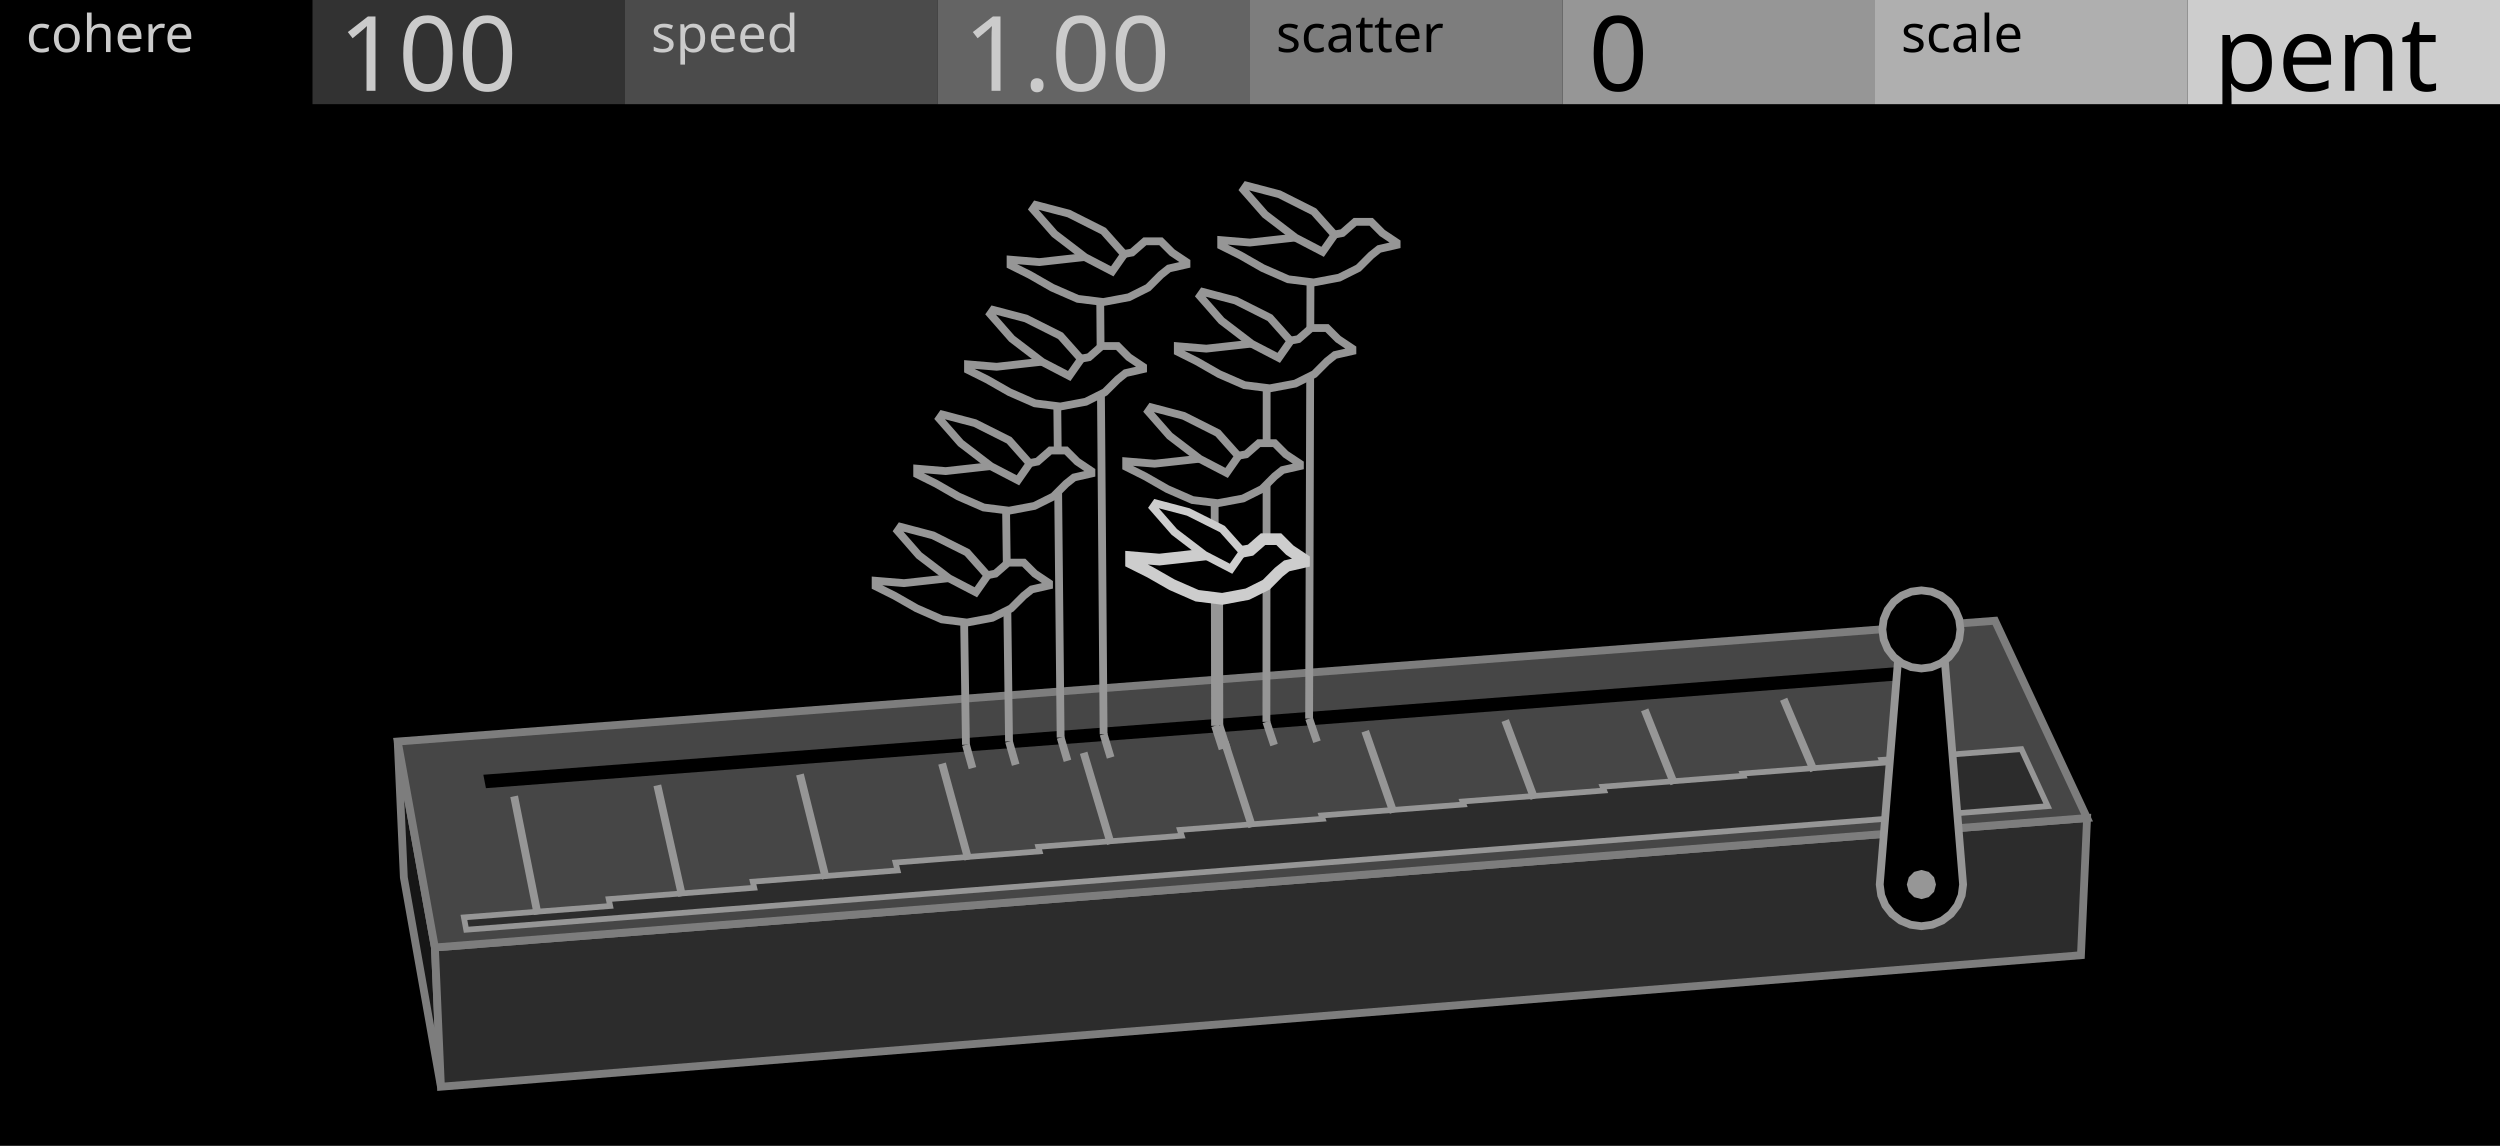
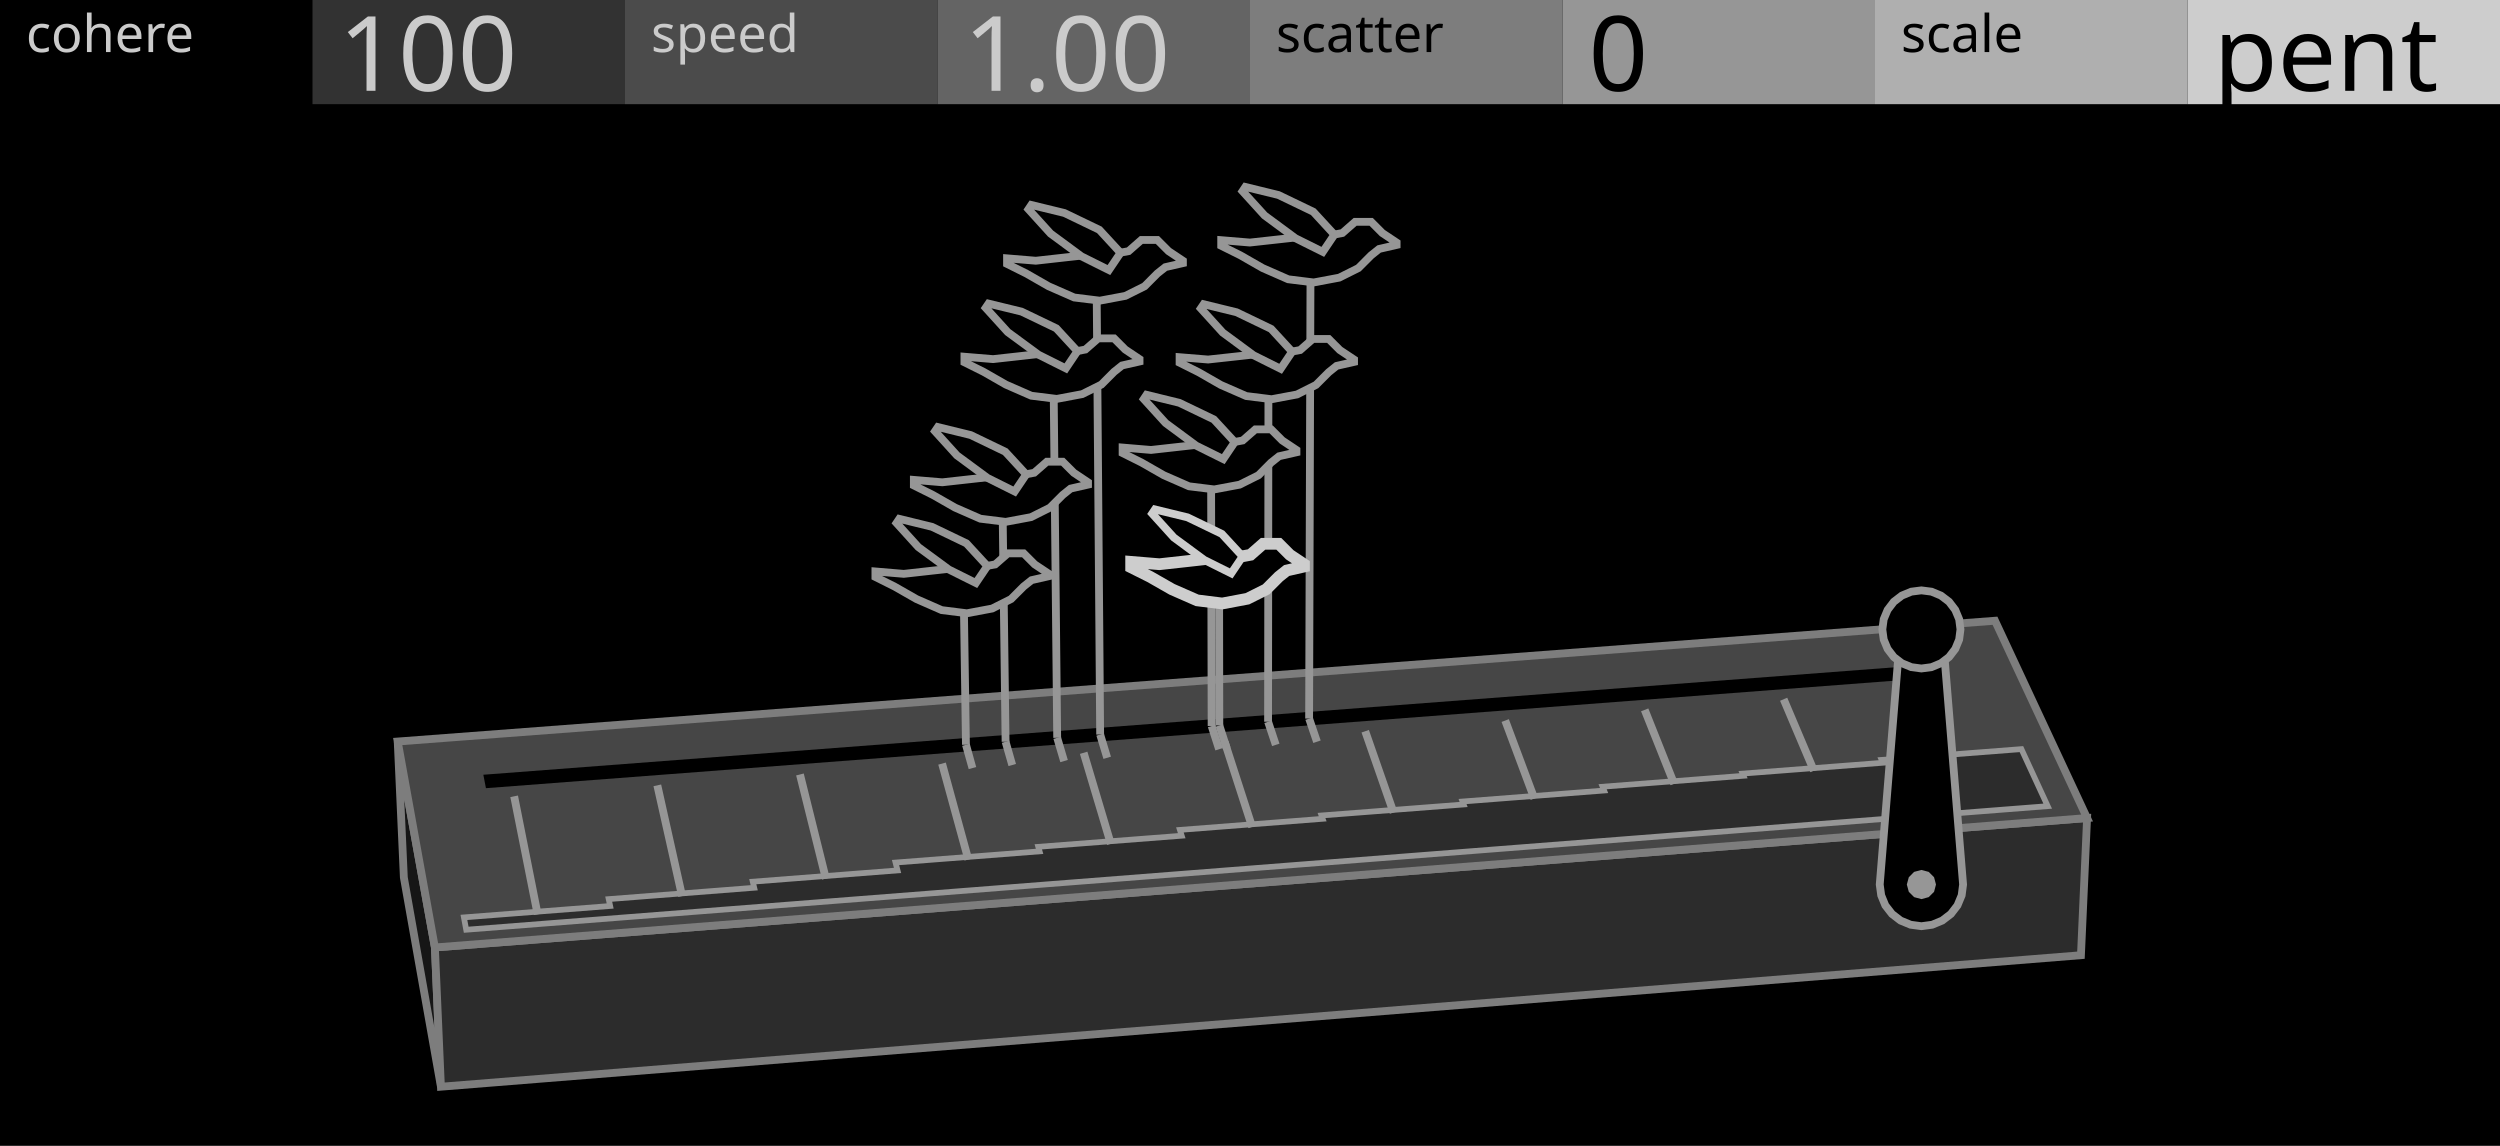
<svg xmlns="http://www.w3.org/2000/svg" width="480" height="220" viewBox="0 0 480 220">
  <g id="preview_canvas">
    <rect x="0" y="0" width="480" height="220" fill="#000000" stroke="none" />
  </g>
  <g id="preview_header">
    <rect x="0" y="0" width="60" height="20" fill="#000000" stroke="none" />
    <rect x="60" y="0" width="60" height="20" fill="#323232" stroke="none" />
    <rect x="120" y="0" width="60" height="20" fill="#4B4B4B" stroke="none" />
    <rect x="180" y="0" width="60" height="20" fill="#646464" stroke="none" />
    <rect x="240" y="0" width="60" height="20" fill="#7D7D7D" stroke="none" />
    <rect x="300" y="0" width="60" height="20" fill="#969696" stroke="none" />
    <rect x="360" y="0" width="60" height="20" fill="#AFAFAF" stroke="none" />
    <rect x="420" y="0" width="60" height="20" fill="#CDCDCD" stroke="none" />
    <text transform="matrix(1 0 0 1 5 10)" fill="#CBCBCB" stroke="none" font-family="UniversNextPro-Light" font-size="10px">cohere</text>
    <text transform="matrix(1 0 0 1 125 10)" fill="#CBCBCB" stroke="none" font-family="UniversNextPro-Light" font-size="10px">speed</text>
    <text transform="matrix(1 0 0 1 245 10)" fill="#000000" stroke="none" font-family="UniversNextPro-Light" font-size="10px">scatter</text>
    <text transform="matrix(1 0 0 1 365 10)" fill="#000000" stroke="none" font-family="UniversNextPro-Light" font-size="10px">scale</text>
    <text transform="matrix(1 0 0 1 65 17.44)" fill="#CBCBCB" stroke="none" font-family="UniversNextPro-Light" font-size="20px">100</text>
    <text transform="matrix(1 0 0 1 185 17.44)" fill="#CBCBCB" stroke="none" font-family="UniversNextPro-Light" font-size="20px">1.00</text>
    <text transform="matrix(1 0 0 1 305 17.44)" fill="#000000" stroke="none" font-family="UniversNextPro-Light" font-size="20px">0</text>
    <text transform="matrix(1 0 0 1 425 17.44)" fill="#000000" stroke="none" font-family="UniversNextPro-Light" font-size="20px">pent</text>
  </g>
  <path d="M 83.5 181.91 L 76.36 142.37 L 77.54 168.48 L 84.66 208.65 Z" fill="#161616" stroke="#7D7D7D" stroke-width="1.5" />
  <path d="M 83.5 181.91 L 400.72 157.06 L 399.54 183.4 L 84.66 208.65 Z" fill="#2C2C2C" stroke="#7D7D7D" stroke-width="1.5" />
  <path d="M 83.5 181.91 L 400.72 157.06 L 383.04 119.18 L 76.36 142.37 Z" fill="#464646" stroke="#7D7D7D" stroke-width="1.5" />
  <path d="M 93.3 151.33 L 373.05 129.98 L 371.92 127.5 L 92.8 148.75 Z" fill="#000000" stroke="none" stroke-width="0" />
  <path d="M 89.51 178.51 L 393.16 154.78 L 388.11 143.83 L 361.28 145.9 L 361.52 146.45 L 334.58 148.53 L 334.75 148.95 L 307.7 151.05 L 307.99 151.78 L 280.81 153.89 L 281.02 154.46 L 253.73 156.57 L 253.95 157.21 L 226.54 159.34 L 226.89 160.46 L 199.35 162.59 L 199.6 163.46 L 171.94 165.61 L 172.33 167.12 L 144.53 169.28 L 144.81 170.45 L 116.87 172.63 L 117.15 173.95 L 89.07 176.14 Z" fill="#2C2C2C" stroke="#969696" stroke-width="1.1" />
  <path d="M 103.96 175.4 L 99.45 152.74 L 97.98 153.04 L 102.49 175.69 Z" fill="#969696" stroke="none" stroke-width="0" />
  <path d="M 131.69 171.88 L 126.94 150.62 L 125.47 150.95 L 130.23 172.21 Z" fill="#969696" stroke="none" stroke-width="0" />
  <path d="M 159.3 168.52 L 154.32 148.51 L 152.86 148.88 L 157.84 168.88 Z" fill="#969696" stroke="none" stroke-width="0" />
  <path d="M 186.64 164.83 L 181.6 146.41 L 180.15 146.81 L 185.2 165.23 Z" fill="#969696" stroke="none" stroke-width="0" />
  <path d="M 214 161.8 L 208.78 144.32 L 207.34 144.75 L 212.56 162.23 Z" fill="#969696" stroke="none" stroke-width="0" />
  <path d="M 241.13 158.54 L 235.85 142.23 L 234.43 142.69 L 239.7 159 Z" fill="#969696" stroke="none" stroke-width="0" />
  <path d="M 268.27 155.76 L 262.83 140.15 L 261.41 140.64 L 266.85 156.25 Z" fill="#969696" stroke="none" stroke-width="0" />
  <path d="M 295.3 153.06 L 289.7 138.08 L 288.3 138.61 L 293.89 153.58 Z" fill="#969696" stroke="none" stroke-width="0" />
  <path d="M 322.13 150.21 L 316.48 136.02 L 315.08 136.57 L 320.74 150.76 Z" fill="#969696" stroke="none" stroke-width="0" />
  <path d="M 348.96 147.68 L 343.15 133.96 L 341.77 134.55 L 347.58 148.26 Z" fill="#969696" stroke="none" stroke-width="0" />
  <path d="M 375.61 145.03 L 369.73 131.92 L 368.36 132.53 L 374.24 145.65 Z" fill="#969696" stroke="none" stroke-width="0" />
  <path d="M 376.91 169.83 L 376.64 171.9 L 375.84 173.83 L 374.57 175.48 L 372.91 176.75 L 370.98 177.55 L 368.91 177.83 L 366.84 177.55 L 364.91 176.75 L 363.26 175.48 L 361.98 173.83 L 361.19 171.9 L 360.91 169.83 L 364.91 120.85 L 372.91 120.85 Z" fill="#000000" stroke="#969696" stroke-width="1.5" />
  <path d="M 371.71 169.83 L 371.34 171.23 L 370.31 172.25 L 368.91 172.63 L 367.51 172.25 L 366.49 171.23 L 366.11 169.83 L 366.49 168.43 L 367.51 167.4 L 368.91 167.03 L 370.31 167.4 L 371.34 168.43 Z" fill="#969696" stroke="none" stroke-width="0" />
  <path d="M 376.41 120.85 L 376.16 122.79 L 375.41 124.6 L 374.22 126.15 L 372.66 127.34 L 370.85 128.09 L 368.91 128.35 L 366.97 128.09 L 365.16 127.34 L 363.61 126.15 L 362.42 124.6 L 361.67 122.79 L 361.41 120.85 L 361.67 118.9 L 362.42 117.1 L 363.61 115.54 L 365.16 114.35 L 366.97 113.6 L 368.91 113.35 L 370.85 113.6 L 372.66 114.35 L 374.22 115.54 L 375.41 117.1 L 376.16 118.9 Z" fill="#000000" stroke="#969696" stroke-width="1.5" />
  <path d="M 184.74 143.2 L 185.99 147.67 L 187.43 147.27 L 186.19 142.79 Z" fill="#969696" stroke="none" stroke-width="0" />
-   <path d="M 186.21 142.98 L 185.82 116.49 L 184.32 116.51 L 184.71 143.01 Z" fill="#969696" stroke="none" stroke-width="0" />
-   <path d="M 193.01 142.57 L 194.29 147.04 L 195.73 146.63 L 194.45 142.16 Z" fill="#969696" stroke="none" stroke-width="0" />
-   <path d="M 194.48 142.36 L 193.88 95 L 192.38 95.02 L 192.98 142.37 Z" fill="#969696" stroke="none" stroke-width="0" />
-   <path d="M 202.92 141.82 L 204.24 146.29 L 205.68 145.86 L 204.36 141.4 Z" fill="#969696" stroke="none" stroke-width="0" />
-   <path d="M 204.39 141.6 L 203.72 74.99 L 202.22 75.01 L 202.89 141.62 Z" fill="#969696" stroke="none" stroke-width="0" />
-   <path d="M 211.17 141.2 L 212.52 145.66 L 213.96 145.22 L 212.61 140.76 Z" fill="#969696" stroke="none" stroke-width="0" />
-   <path d="M 212.64 140.98 L 211.97 54.92 L 210.47 54.93 L 211.14 140.99 Z" fill="#969696" stroke="none" stroke-width="0" />
+   <path d="M 186.21 142.98 L 185.79 114.71 L 184.29 114.73 L 184.71 143.01 Z" fill="#969696" stroke="none" stroke-width="0" />
+   <path d="M 192.35 142.62 L 193.63 147.09 L 195.07 146.68 L 193.79 142.21 Z" fill="#969696" stroke="none" stroke-width="0" />
+   <path d="M 193.82 142.41 L 193.24 97.15 L 191.74 97.17 L 192.32 142.43 Z" fill="#969696" stroke="none" stroke-width="0" />
+   <path d="M 202.26 141.87 L 203.58 146.34 L 205.02 145.91 L 203.7 141.45 Z" fill="#969696" stroke="none" stroke-width="0" />
+   <path d="M 203.73 141.65 L 203.04 73.52 L 201.54 73.54 L 202.23 141.67 Z" fill="#969696" stroke="none" stroke-width="0" />
+   <path d="M 210.51 141.25 L 211.86 145.71 L 213.3 145.28 L 211.95 140.81 Z" fill="#969696" stroke="none" stroke-width="0" />
+   <path d="M 211.98 141.03 L 211.3 54.66 L 209.8 54.67 L 210.48 141.04 Z" fill="#969696" stroke="none" stroke-width="0" />
  <path d="M 233.4 139.52 L 234.84 143.97 L 236.26 143.5 L 234.83 139.06 Z" fill="#969696" stroke="none" stroke-width="0" />
-   <path d="M 234.86 139.29 L 234.82 111.96 L 233.32 111.97 L 233.36 139.29 Z" fill="#969696" stroke="none" stroke-width="0" />
-   <path d="M 232.58 139.58 L 234.01 144.03 L 235.44 143.57 L 234 139.12 Z" fill="#969696" stroke="none" stroke-width="0" />
-   <path d="M 234.04 139.35 L 233.96 93.58 L 232.46 93.58 L 232.54 139.35 Z" fill="#969696" stroke="none" stroke-width="0" />
-   <path d="M 242.43 138.83 L 243.91 143.28 L 245.33 142.8 L 243.86 138.36 Z" fill="#969696" stroke="none" stroke-width="0" />
-   <path d="M 243.9 138.6 L 243.95 71.51 L 242.45 71.51 L 242.4 138.6 Z" fill="#969696" stroke="none" stroke-width="0" />
+   <path d="M 234.86 139.29 L 234.82 112.85 L 233.32 112.85 L 233.36 139.29 Z" fill="#969696" stroke="none" stroke-width="0" />
+   <path d="M 231.92 139.63 L 233.35 144.08 L 234.78 143.62 L 233.35 139.17 Z" fill="#969696" stroke="none" stroke-width="0" />
+   <path d="M 233.38 139.4 L 233.28 90.94 L 231.78 90.94 L 231.88 139.4 Z" fill="#969696" stroke="none" stroke-width="0" />
+   <path d="M 242.76 138.81 L 244.24 143.25 L 245.66 142.78 L 244.19 138.34 Z" fill="#969696" stroke="none" stroke-width="0" />
+   <path d="M 244.22 138.57 L 244.29 73.6 L 242.79 73.6 L 242.72 138.57 Z" fill="#969696" stroke="none" stroke-width="0" />
  <path d="M 250.64 138.21 L 252.15 142.65 L 253.57 142.17 L 252.06 137.73 Z" fill="#969696" stroke="none" stroke-width="0" />
  <path d="M 252.1 137.98 L 252.37 51.17 L 250.87 51.16 L 250.6 137.97 Z" fill="#969696" stroke="none" stroke-width="0" />
-   <path d="M 201.41 111.96 L 201.41 112.41 L 198.08 113.17 L 196.56 114.38 L 194.14 116.8 L 190.51 118.62 L 185.67 119.53 L 180.83 118.92 L 175.99 116.8 L 171.75 114.38 L 168.12 112.57 L 168.12 111.51 L 173.57 111.96 L 179.01 111.36 L 184.46 110.75 L 188.7 110.6 L 191.12 110.14 L 193.54 108.03 L 196.56 108.03 L 198.68 110.14 Z" fill="#000000" stroke="#969696" stroke-width="1.5" />
-   <path d="M 187.36 113.72 L 182.22 111.04 L 176.44 106.63 L 172.34 101.94 L 172.89 101.15 L 179.13 102.79 L 185.69 106.08 L 189.62 110.5 Z" fill="#000000" stroke="#969696" stroke-width="1.5" />
-   <path d="M 209.55 90.45 L 209.55 90.91 L 206.21 91.67 L 204.69 92.88 L 202.25 95.32 L 198.6 97.14 L 193.74 98.05 L 188.87 97.44 L 184 95.32 L 179.75 92.88 L 176.1 91.06 L 176.1 89.99 L 181.57 90.45 L 187.05 89.84 L 192.52 89.23 L 196.78 89.08 L 199.21 88.62 L 201.65 86.49 L 204.69 86.49 L 206.82 88.62 Z" fill="#000000" stroke="#969696" stroke-width="1.5" />
-   <path d="M 195.44 92.22 L 190.27 89.53 L 184.46 85.09 L 180.33 80.38 L 180.89 79.58 L 187.17 81.23 L 193.76 84.54 L 197.7 88.98 Z" fill="#000000" stroke="#969696" stroke-width="1.5" />
-   <path d="M 219.47 70.42 L 219.47 70.87 L 216.11 71.64 L 214.59 72.86 L 212.14 75.3 L 208.47 77.14 L 203.59 78.05 L 198.7 77.44 L 193.81 75.3 L 189.53 72.86 L 185.86 71.03 L 185.86 69.96 L 191.36 70.42 L 196.86 69.8 L 202.36 69.19 L 206.64 69.04 L 209.09 68.58 L 211.53 66.44 L 214.59 66.44 L 216.72 68.58 Z" fill="#000000" stroke="#969696" stroke-width="1.5" />
-   <path d="M 205.29 72.19 L 200.1 69.49 L 194.27 65.03 L 190.12 60.3 L 190.68 59.5 L 196.98 61.15 L 203.61 64.48 L 207.57 68.94 Z" fill="#000000" stroke="#969696" stroke-width="1.5" />
-   <path d="M 227.8 50.32 L 227.8 50.78 L 224.42 51.55 L 222.89 52.77 L 220.43 55.23 L 216.75 57.07 L 211.84 57.99 L 206.93 57.38 L 202.01 55.23 L 197.72 52.77 L 194.03 50.93 L 194.03 49.86 L 199.56 50.32 L 205.08 49.7 L 210.61 49.09 L 214.91 48.94 L 217.36 48.48 L 219.82 46.33 L 222.89 46.33 L 225.04 48.48 Z" fill="#000000" stroke="#969696" stroke-width="1.5" />
-   <path d="M 213.55 52.1 L 208.34 49.39 L 202.48 44.91 L 198.31 40.16 L 198.87 39.35 L 205.21 41.01 L 211.86 44.36 L 215.84 48.83 Z" fill="#000000" stroke="#969696" stroke-width="1.5" />
-   <path d="M 250.36 107.44 L 250.36 107.89 L 247.04 108.65 L 245.53 109.85 L 243.12 112.27 L 239.5 114.08 L 234.67 114.98 L 229.84 114.38 L 225.02 112.27 L 220.79 109.85 L 217.17 108.04 L 217.17 106.99 L 222.6 107.44 L 228.03 106.84 L 233.46 106.23 L 237.69 106.08 L 240.1 105.63 L 242.51 103.52 L 245.53 103.52 L 247.64 105.63 Z" fill="#000000" stroke="#CDCDCD" stroke-width="2.25" />
-   <path d="M 236.36 109.2 L 231.23 106.53 L 225.47 102.13 L 221.38 97.45 L 221.93 96.66 L 228.15 98.3 L 234.69 101.58 L 238.61 105.98 Z" fill="#000000" stroke="#CDCDCD" stroke-width="1.5" />
-   <path d="M 249.58 89.03 L 249.58 89.49 L 246.24 90.25 L 244.73 91.46 L 242.3 93.89 L 238.66 95.71 L 233.81 96.61 L 228.96 96.01 L 224.11 93.89 L 219.86 91.46 L 216.23 89.64 L 216.23 88.58 L 221.68 89.03 L 227.14 88.43 L 232.6 87.82 L 236.84 87.67 L 239.27 87.22 L 241.7 85.09 L 244.73 85.09 L 246.85 87.22 Z" fill="#000000" stroke="#969696" stroke-width="1.5" />
-   <path d="M 235.51 90.8 L 230.35 88.11 L 224.57 83.69 L 220.45 79 L 221.01 78.2 L 227.26 79.84 L 233.83 83.15 L 237.77 87.57 Z" fill="#000000" stroke="#969696" stroke-width="1.5" />
-   <path d="M 259.66 66.94 L 259.66 67.4 L 256.31 68.16 L 254.78 69.38 L 252.35 71.82 L 248.69 73.65 L 243.81 74.56 L 238.94 73.95 L 234.06 71.82 L 229.8 69.38 L 226.14 67.55 L 226.14 66.48 L 231.62 66.94 L 237.11 66.33 L 242.59 65.72 L 246.86 65.57 L 249.3 65.11 L 251.74 62.98 L 254.78 62.98 L 256.92 65.11 Z" fill="#000000" stroke="#969696" stroke-width="1.5" />
-   <path d="M 245.52 68.71 L 240.34 66.02 L 234.52 61.57 L 230.38 56.85 L 230.94 56.05 L 237.23 57.7 L 243.83 61.02 L 247.79 65.47 Z" fill="#000000" stroke="#969696" stroke-width="1.5" />
+   <path d="M 201.39 110.18 L 201.39 110.63 L 198.06 111.39 L 196.54 112.6 L 194.12 115.02 L 190.49 116.84 L 185.64 117.75 L 180.8 117.14 L 175.96 115.02 L 171.72 112.6 L 168.08 110.78 L 168.08 109.72 L 173.53 110.18 L 178.98 109.57 L 184.43 108.97 L 188.67 108.82 L 191.09 108.36 L 193.52 106.24 L 196.54 106.24 L 198.66 108.36 Z" fill="#000000" stroke="#969696" stroke-width="1.5" />
+   <path d="M 187.37 111.94 L 182.18 109.35 L 176.32 105.04 L 172.13 100.42 L 172.67 99.62 L 178.94 101.15 L 185.56 104.33 L 189.57 108.68 Z" fill="#000000" stroke="#969696" stroke-width="1.5" />
+   <path d="M 208.9 92.6 L 208.9 93.05 L 205.56 93.81 L 204.04 95.03 L 201.61 97.46 L 197.96 99.29 L 193.09 100.2 L 188.23 99.59 L 183.37 97.46 L 179.11 95.03 L 175.46 93.21 L 175.46 92.14 L 180.93 92.6 L 186.41 91.99 L 191.88 91.38 L 196.13 91.23 L 198.57 90.77 L 201 88.65 L 204.04 88.65 L 206.17 90.77 Z" fill="#000000" stroke="#969696" stroke-width="1.5" />
+   <path d="M 194.82 94.37 L 189.61 91.77 L 183.73 87.44 L 179.52 82.8 L 180.07 81.99 L 186.37 83.53 L 193.01 86.73 L 197.03 91.09 Z" fill="#000000" stroke="#969696" stroke-width="1.5" />
+   <path d="M 218.79 68.95 L 218.79 69.41 L 215.43 70.17 L 213.9 71.39 L 211.46 73.84 L 207.79 75.67 L 202.9 76.59 L 198.01 75.98 L 193.12 73.84 L 188.84 71.39 L 185.17 69.56 L 185.17 68.49 L 190.67 68.95 L 196.17 68.34 L 201.68 67.72 L 205.96 67.57 L 208.4 67.11 L 210.85 64.97 L 213.9 64.97 L 216.04 67.11 Z" fill="#000000" stroke="#969696" stroke-width="1.5" />
+   <path d="M 204.64 70.73 L 199.4 68.11 L 193.48 63.76 L 189.25 59.1 L 189.8 58.29 L 196.13 59.83 L 202.81 63.04 L 206.86 67.43 Z" fill="#000000" stroke="#969696" stroke-width="1.5" />
+   <path d="M 227.12 50.06 L 227.12 50.52 L 223.75 51.29 L 222.21 52.51 L 219.76 54.97 L 216.07 56.81 L 211.16 57.73 L 206.25 57.12 L 201.34 54.97 L 197.04 52.51 L 193.35 50.67 L 193.35 49.6 L 198.88 50.06 L 204.41 49.44 L 209.93 48.83 L 214.23 48.68 L 216.69 48.22 L 219.14 46.07 L 222.21 46.07 L 224.36 48.22 Z" fill="#000000" stroke="#969696" stroke-width="1.5" />
+   <path d="M 212.91 51.85 L 207.64 49.22 L 201.71 44.85 L 197.46 40.17 L 198.01 39.35 L 204.37 40.9 L 211.08 44.13 L 215.14 48.54 Z" fill="#000000" stroke="#969696" stroke-width="1.5" />
+   <path d="M 250.36 108.33 L 250.36 108.78 L 247.04 109.54 L 245.53 110.74 L 243.12 113.15 L 239.5 114.96 L 234.67 115.87 L 229.85 115.27 L 225.02 113.15 L 220.8 110.74 L 217.18 108.93 L 217.18 107.88 L 222.61 108.33 L 228.04 107.73 L 233.47 107.12 L 237.69 106.97 L 240.1 106.52 L 242.51 104.41 L 245.53 104.41 L 247.64 106.52 Z" fill="#000000" stroke="#CDCDCD" stroke-width="2.25" />
+   <path d="M 236.39 110.09 L 231.22 107.51 L 225.38 103.21 L 221.21 98.61 L 221.75 97.81 L 228 99.33 L 234.59 102.51 L 238.58 106.84 Z" fill="#000000" stroke="#CDCDCD" stroke-width="1.5" />
+   <path d="M 248.92 86.39 L 248.92 86.84 L 245.58 87.6 L 244.06 88.81 L 241.64 91.24 L 238 93.06 L 233.14 93.97 L 228.29 93.37 L 223.43 91.24 L 219.18 88.81 L 215.54 86.99 L 215.54 85.93 L 221 86.39 L 226.47 85.78 L 231.93 85.17 L 236.18 85.02 L 238.6 84.57 L 241.03 82.44 L 244.06 82.44 L 246.19 84.57 Z" fill="#000000" stroke="#969696" stroke-width="1.5" />
+   <path d="M 234.87 88.15 L 229.66 85.56 L 223.8 81.23 L 219.6 76.61 L 220.14 75.8 L 226.43 77.34 L 233.06 80.53 L 237.07 84.88 Z" fill="#000000" stroke="#969696" stroke-width="1.5" />
+   <path d="M 259.98 69.03 L 259.98 69.49 L 256.63 70.25 L 255.11 71.47 L 252.67 73.91 L 249.02 75.74 L 244.15 76.65 L 239.27 76.04 L 234.4 73.91 L 230.14 71.47 L 226.48 69.64 L 226.48 68.58 L 231.96 69.03 L 237.45 68.43 L 242.93 67.82 L 247.19 67.66 L 249.63 67.21 L 252.06 65.08 L 255.11 65.08 L 257.24 67.21 Z" fill="#000000" stroke="#969696" stroke-width="1.5" />
+   <path d="M 245.88 70.81 L 240.66 68.2 L 234.77 63.86 L 230.55 59.22 L 231.1 58.41 L 237.41 59.95 L 244.06 63.15 L 248.09 67.53 Z" fill="#000000" stroke="#969696" stroke-width="1.5" />
  <path d="M 268.15 46.57 L 268.15 47.03 L 264.79 47.8 L 263.26 49.02 L 260.81 51.47 L 257.13 53.31 L 252.23 54.23 L 247.33 53.62 L 242.43 51.47 L 238.15 49.02 L 234.47 47.19 L 234.47 46.11 L 239.98 46.57 L 245.5 45.96 L 251.01 45.35 L 255.29 45.2 L 257.74 44.74 L 260.19 42.59 L 263.26 42.59 L 265.4 44.74 Z" fill="#000000" stroke="#969696" stroke-width="1.5" />
-   <path d="M 253.94 48.35 L 248.74 45.64 L 242.9 41.18 L 238.74 36.44 L 239.3 35.63 L 245.62 37.29 L 252.25 40.63 L 256.23 45.09 Z" fill="#000000" stroke="#969696" stroke-width="1.5" />
+   <path d="M 253.98 48.36 L 248.72 45.74 L 242.8 41.37 L 238.56 36.71 L 239.11 35.89 L 245.46 37.44 L 252.15 40.66 L 256.2 45.06 Z" fill="#000000" stroke="#969696" stroke-width="1.5" />
</svg>
